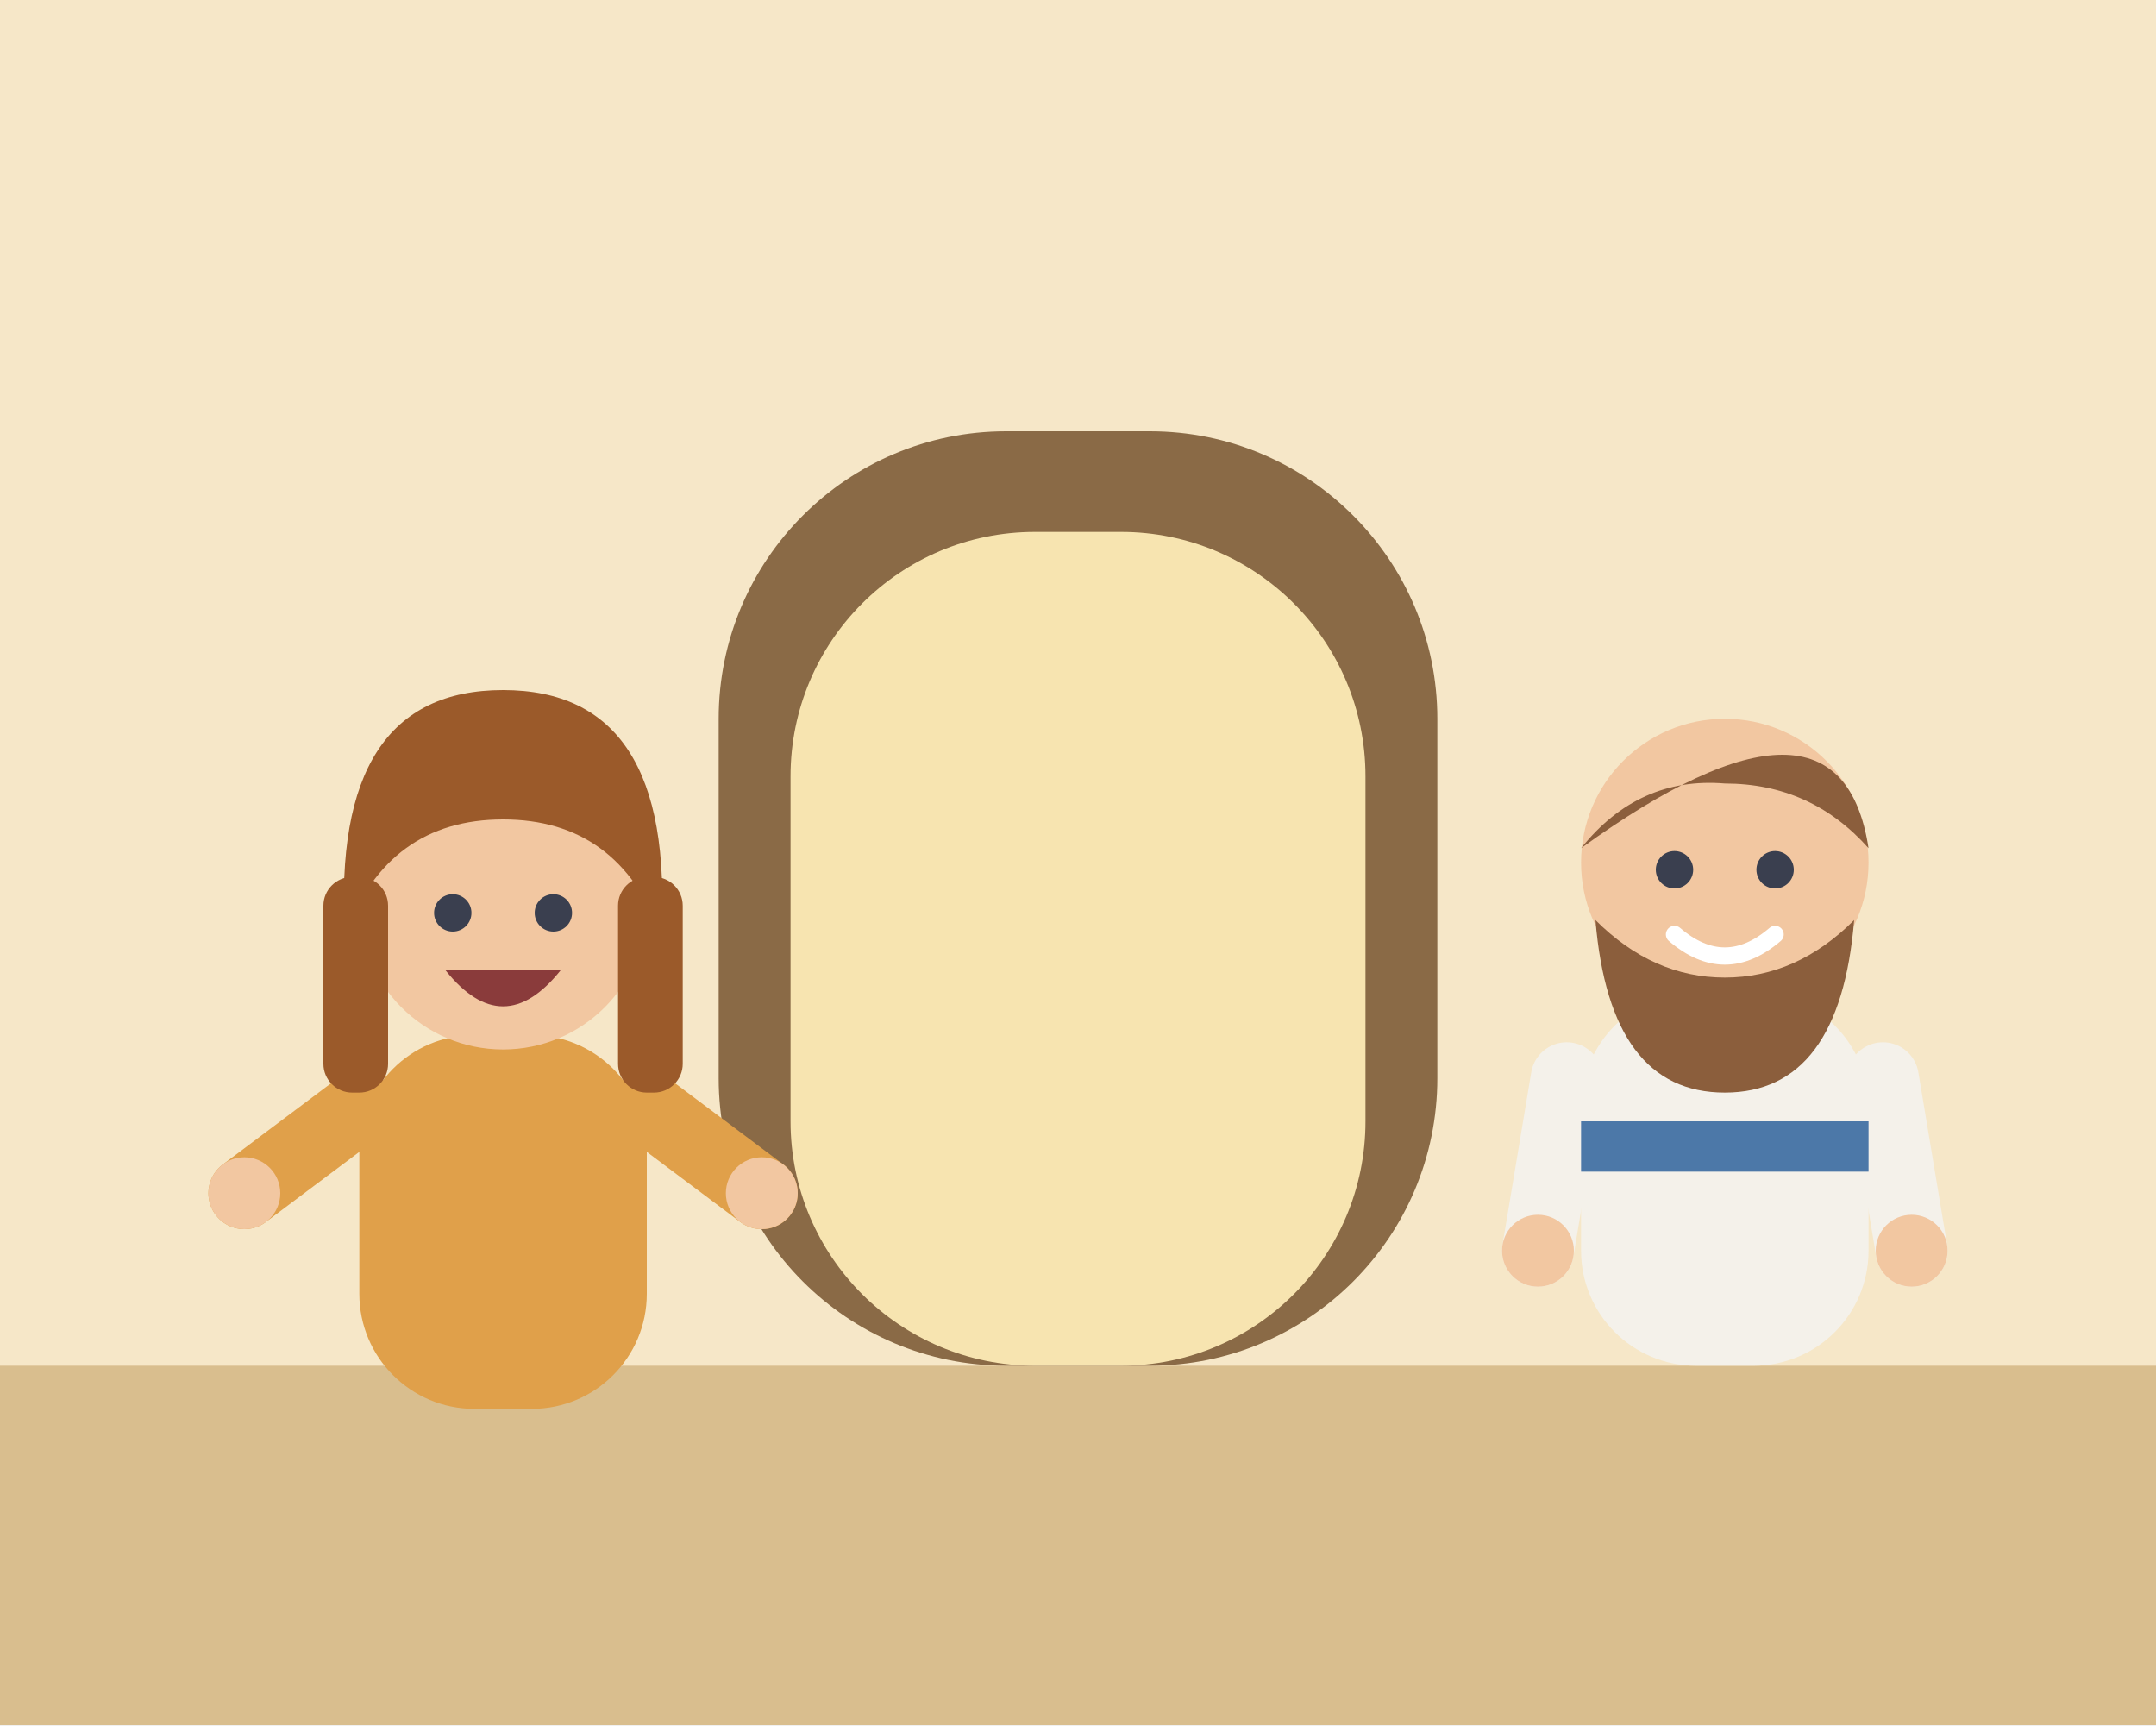
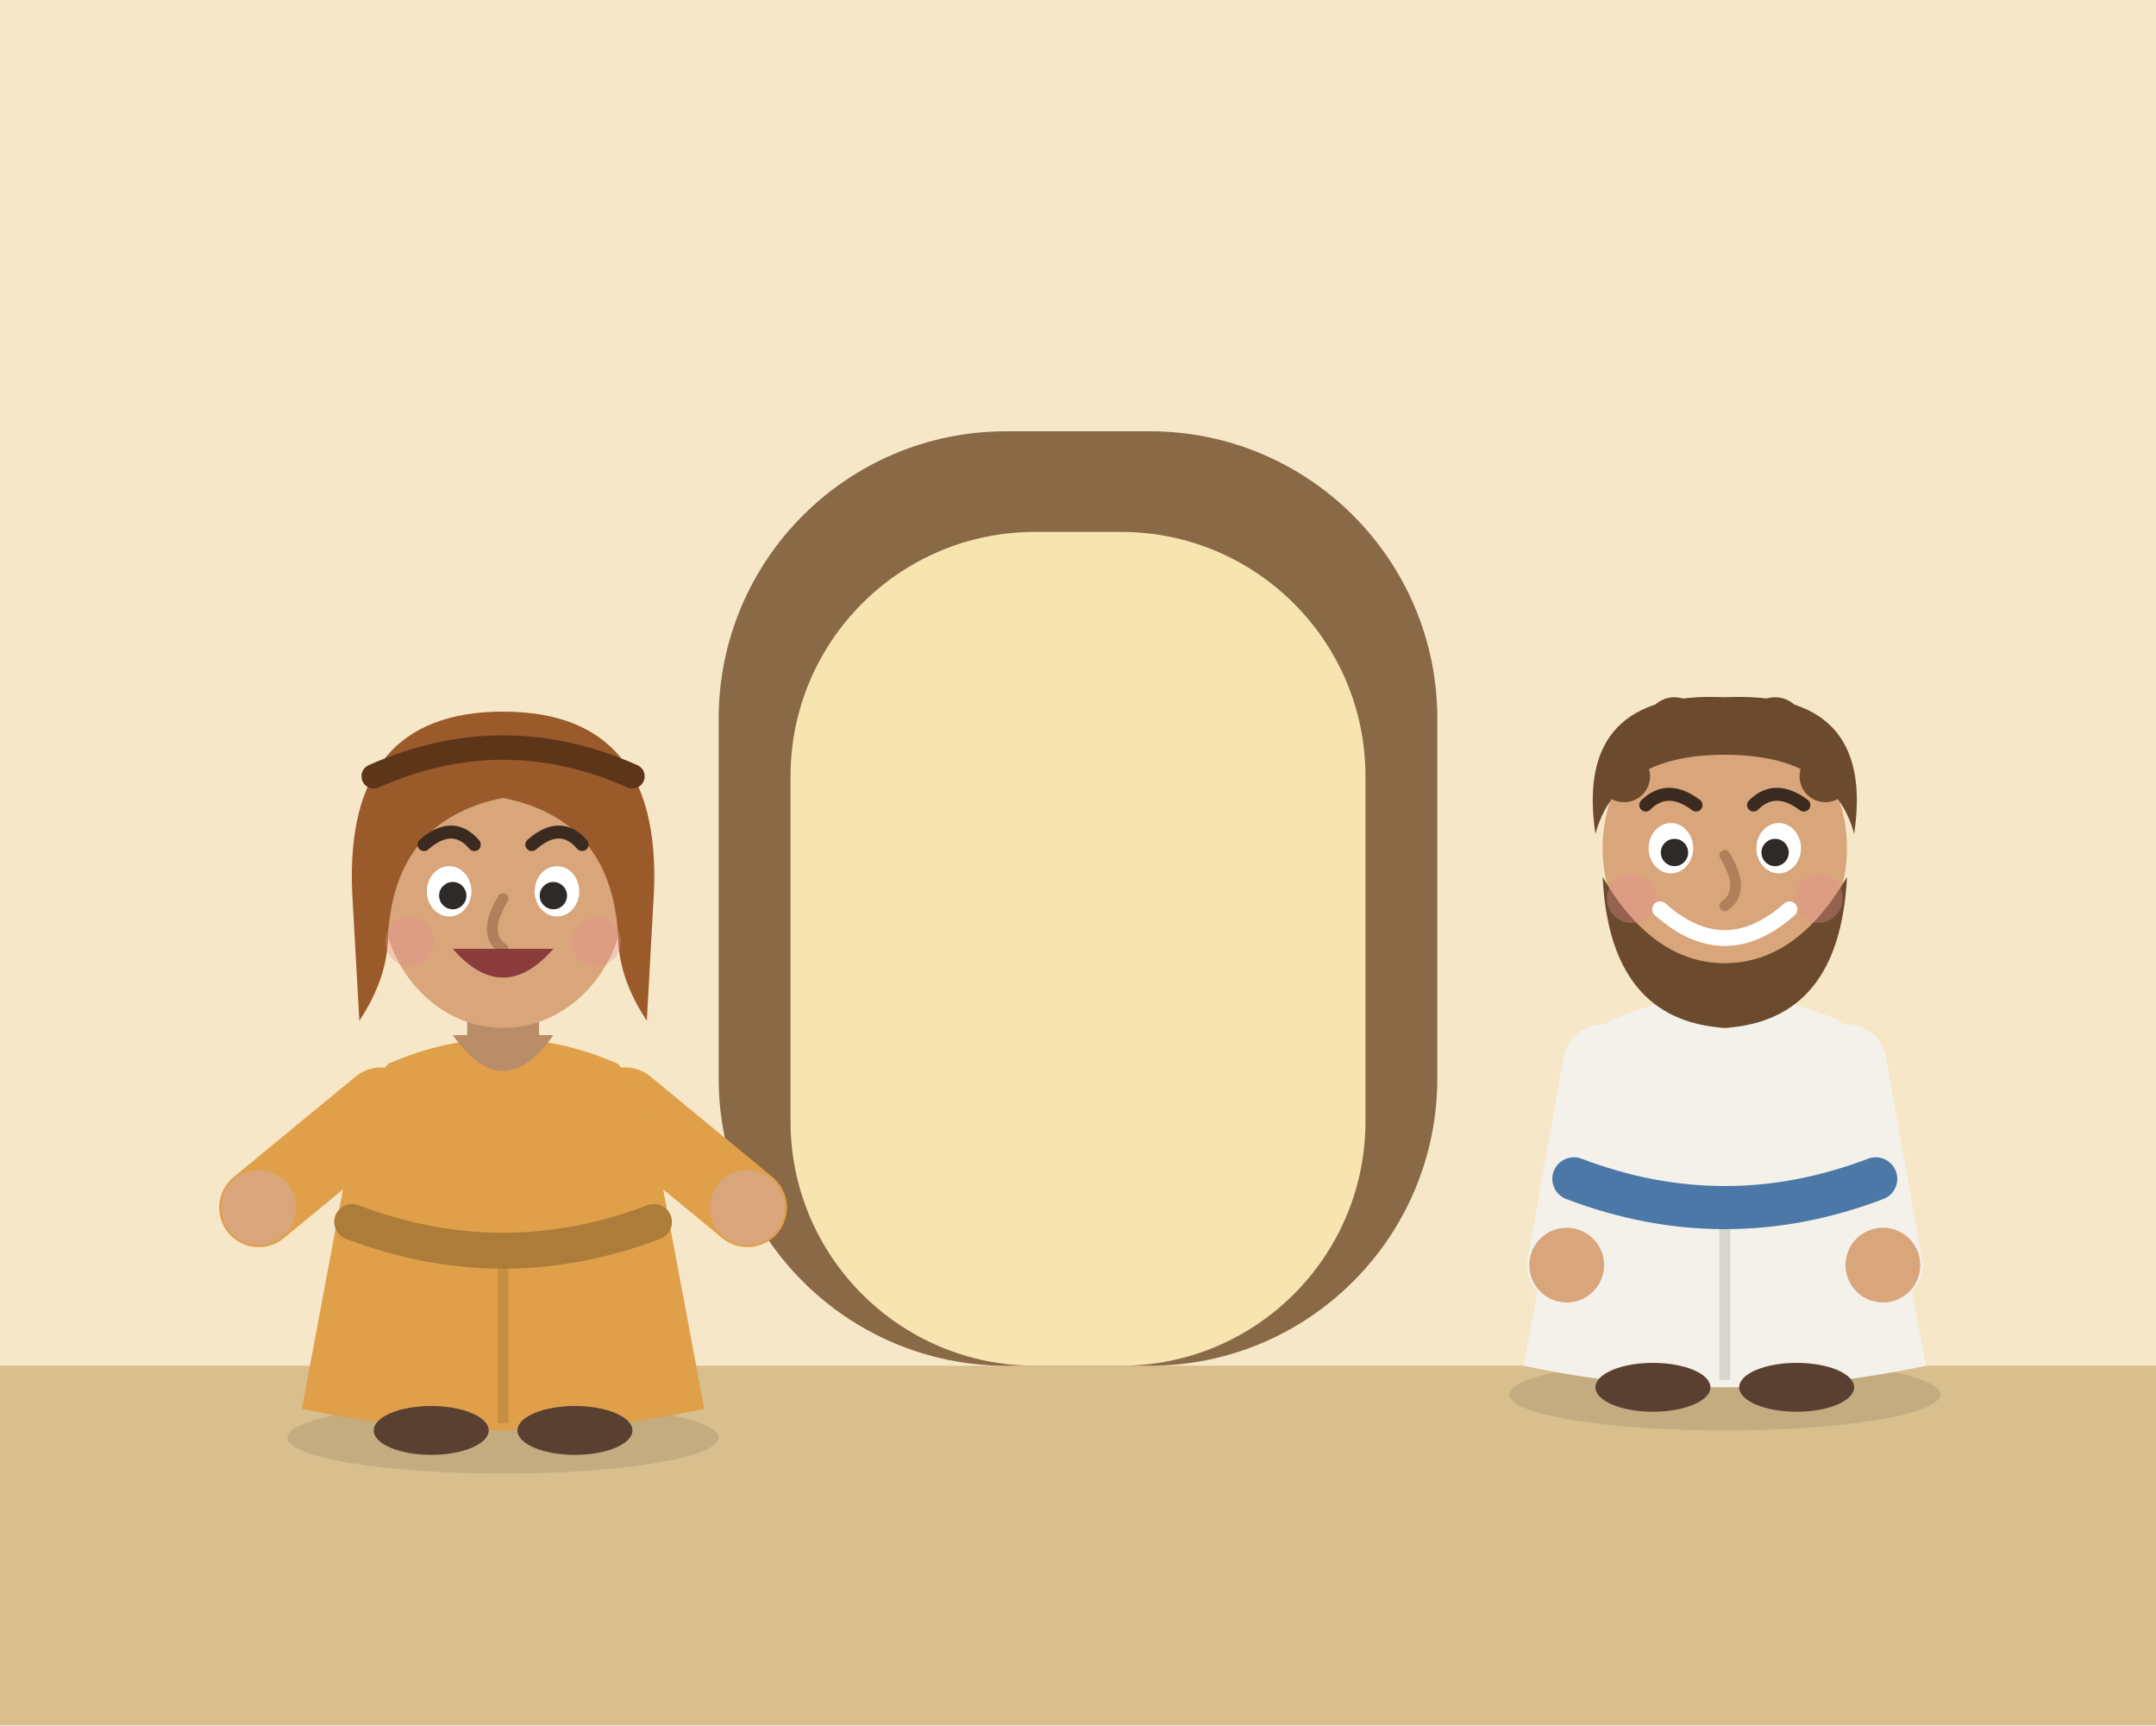
<svg xmlns="http://www.w3.org/2000/svg" viewBox="0 0 300 240">
  <rect width="300" height="240" fill="#F6E7C8" />
  <rect y="190" width="300" height="50" fill="#D9BE8E" />
  <rect x="100" y="60" width="100" height="130" rx="40" fill="#8A6A46" />
  <rect x="110" y="74" width="80" height="116" rx="34" fill="#F7E4B0" />
  <g transform="translate(40,96) scale(1.0)">
-     <line x1="10" y1="58" x2="-6" y2="70" stroke="#E0A04A" stroke-width="10" stroke-linecap="round" />
-     <circle cx="-6" cy="70" r="5" fill="#F2C7A1" />
-     <line x1="50" y1="58" x2="66" y2="70" stroke="#E0A04A" stroke-width="10" stroke-linecap="round" />
-     <circle cx="66" cy="70" r="5" fill="#F2C7A1" />
-     <rect x="10" y="48" width="40" height="52" rx="16" fill="#E0A04A" />
-     <circle cx="30" cy="30" r="20" fill="#F2C7A1" />
-     <rect x="5" y="26" width="9" height="30" rx="4" fill="#9B5A2A" />
-     <rect x="46" y="26" width="9" height="30" rx="4" fill="#9B5A2A" />
-     <path d="M8 34q-2-34 22-34q24 0 22 34q-6-16-22-16q-16 0-22 16z" fill="#9B5A2A" />
-     <circle cx="23" cy="31" r="2.6" fill="#3A3F4F" />
-     <circle cx="37" cy="31" r="2.6" fill="#3A3F4F" />
-     <path d="M22 39q8 10 16 0z" fill="#8A3B3B" />
+     <ellipse cx="30" cy="104" rx="30" ry="5" fill="#000" opacity=".1" />
+     <line x1="13" y1="58" x2="-4" y2="72" stroke="#E0A04A" stroke-width="11" stroke-linecap="round" />
+     <line x1="47" y1="58" x2="64" y2="72" stroke="#E0A04A" stroke-width="11" stroke-linecap="round" />
+     <rect x="25" y="40" width="10" height="14" rx="4" fill="#BA8D69" />
+     <path d="M14 52Q30 45 46 52Q51 58 52 68L58 100Q30 106 2 100L8 68Q9 58 14 52Z" fill="#E0A04A" />
+     <path d="M9 74Q30 82 51 74" stroke="#AE7C39" stroke-width="5" fill="none" stroke-linecap="round" />
+     <path d="M30 80V102" stroke="#AE7C39" stroke-width="1.5" opacity=".5" />
+     <ellipse cx="20" cy="103" rx="8" ry="3.4" fill="#5A4030" />
+     <ellipse cx="40" cy="103" rx="8" ry="3.4" fill="#5A4030" />
+     <path d="M23 48Q30 58 37 48Z" fill="#BA8D69" />
+     <circle cx="-4" cy="72" r="5.2" fill="#D9A57B" />
+     <circle cx="64" cy="72" r="5.2" fill="#D9A57B" />
+     <ellipse cx="30" cy="28" rx="17" ry="19" fill="#D9A57B" />
+     <path d="M30 3Q8 3 9 28L10 46Q14 40 14 34Q15 18 30 15Q45 18 46 34Q46 40 50 46L51 28Q52 3 30 3Z" fill="#9B5A2A" />
+     <path d="M12 12Q30 4 48 12" stroke="#5D3619" stroke-width="3.4" fill="none" stroke-linecap="round" />
+     <ellipse cx="22.5" cy="28" rx="3.1" ry="3.5" fill="#fff" />
+     <ellipse cx="37.5" cy="28" rx="3.1" ry="3.5" fill="#fff" />
+     <circle cx="23" cy="28.6" r="1.9" fill="#2E2A28" />
+     <circle cx="37" cy="28.6" r="1.9" fill="#2E2A28" />
+     <circle cx="17" cy="35" r="3.4" fill="#E58E8E" opacity=".35" />
+     <circle cx="43" cy="35" r="3.4" fill="#E58E8E" opacity=".35" />
+     <path d="M30 29q-3 5 0 7" stroke="#B0805A" stroke-width="1.5" fill="none" stroke-linecap="round" />
+     <path d="M23 36q7 8 14 0z" fill="#8A3B3B" />
+     <path d="M19 21.5q4-3.5 7 0M34 21.5q4-3.5 7 0" stroke="#3A2A20" stroke-width="1.8" fill="none" stroke-linecap="round" />
  </g>
  <g transform="translate(270.0,90) scale(-1.0,1.0)">
-     <line x1="8" y1="60" x2="4" y2="84" stroke="#F4F1EA" stroke-width="10" stroke-linecap="round" />
-     <circle cx="4" cy="84" r="5" fill="#F2C7A1" />
-     <line x1="52" y1="60" x2="56" y2="84" stroke="#F4F1EA" stroke-width="10" stroke-linecap="round" />
-     <circle cx="56" cy="84" r="5" fill="#F2C7A1" />
-     <rect x="10" y="48" width="40" height="52" rx="16" fill="#F4F1EA" />
-     <circle cx="30" cy="30" r="20" fill="#F2C7A1" />
-     <path d="M10 28q4-26 40 0q-8-10-20-9q-12 0-20 9z" fill="#8B5E3C" />
-     <path d="M12 38q2 24 18 24q16 0 18-24q-8 8-18 8q-10 0-18-8z" fill="#8B5E3C" />
-     <circle cx="23" cy="31" r="2.6" fill="#3A3F4F" />
-     <circle cx="37" cy="31" r="2.6" fill="#3A3F4F" />
-     <path d="M23 40q7 6 14 0" stroke="#FFFFFF" stroke-width="2.4" fill="none" stroke-linecap="round" />
+     <ellipse cx="30" cy="104" rx="30" ry="5" fill="#000" opacity=".1" />
+     <line x1="13" y1="58" x2="8" y2="86" stroke="#F4F1EA" stroke-width="11" stroke-linecap="round" />
+     <line x1="47" y1="58" x2="52" y2="86" stroke="#F4F1EA" stroke-width="11" stroke-linecap="round" />
+     <rect x="25" y="40" width="10" height="14" rx="4" fill="#BA8D69" />
+     <path d="M14 52Q30 45 46 52Q51 58 52 68L58 100Q30 106 2 100L8 68Q9 58 14 52Z" fill="#F4F1EA" />
+     <path d="M9 74Q30 82 51 74" stroke="#BEBBB6" stroke-width="5" fill="none" stroke-linecap="round" />
+     <path d="M30 80V102" stroke="#BEBBB6" stroke-width="1.5" opacity=".5" />
+     <ellipse cx="20" cy="103" rx="8" ry="3.4" fill="#5A4030" />
+     <ellipse cx="40" cy="103" rx="8" ry="3.4" fill="#5A4030" />
+     <path d="M23 48Q30 58 37 48Z" fill="#BA8D69" />
+     <circle cx="8" cy="86" r="5.2" fill="#D9A57B" />
+     <circle cx="52" cy="86" r="5.2" fill="#D9A57B" />
+     <ellipse cx="30" cy="28" rx="17" ry="19" fill="#D9A57B" />
+     <path d="M12 26Q9 6 30 7Q51 6 48 26Q45 15 30 15Q15 15 12 26Z" fill="#6B4A2E" />
+     <circle cx="16" cy="18" r="3.6" fill="#6B4A2E" />
+     <circle cx="44" cy="18" r="3.6" fill="#6B4A2E" />
+     <circle cx="23" cy="11" r="4" fill="#6B4A2E" />
+     <circle cx="37" cy="11" r="4" fill="#6B4A2E" />
+     <path d="M13 32Q14 52 30 53Q46 52 47 32Q40 44 30 44Q20 44 13 32Z" fill="#6B4A2E" />
+     <ellipse cx="22.5" cy="28" rx="3.1" ry="3.5" fill="#fff" />
+     <ellipse cx="37.5" cy="28" rx="3.1" ry="3.5" fill="#fff" />
+     <circle cx="23" cy="28.6" r="1.9" fill="#2E2A28" />
+     <circle cx="37" cy="28.6" r="1.9" fill="#2E2A28" />
+     <circle cx="17" cy="35" r="3.4" fill="#E58E8E" opacity=".35" />
+     <circle cx="43" cy="35" r="3.4" fill="#E58E8E" opacity=".35" />
+     <path d="M30 29q-3 5 0 7" stroke="#B0805A" stroke-width="1.5" fill="none" stroke-linecap="round" />
+     <path d="M21 36.5q9 8 18 0" stroke="#FFFFFF" stroke-width="2.2" fill="none" stroke-linecap="round" />
+     <path d="M19 22q4-3 7 0M34 22q4-3 7 0" stroke="#3A2A20" stroke-width="1.8" fill="none" stroke-linecap="round" />
  </g>
  <g transform="translate(210,90) scale(1.0)">
-     <rect x="10" y="66" width="40" height="7" fill="#4C78A8" />
+     <path d="M9 74Q30 82 51 74" stroke="#4C78A8" stroke-width="6" fill="none" stroke-linecap="round" />
  </g>
</svg>
